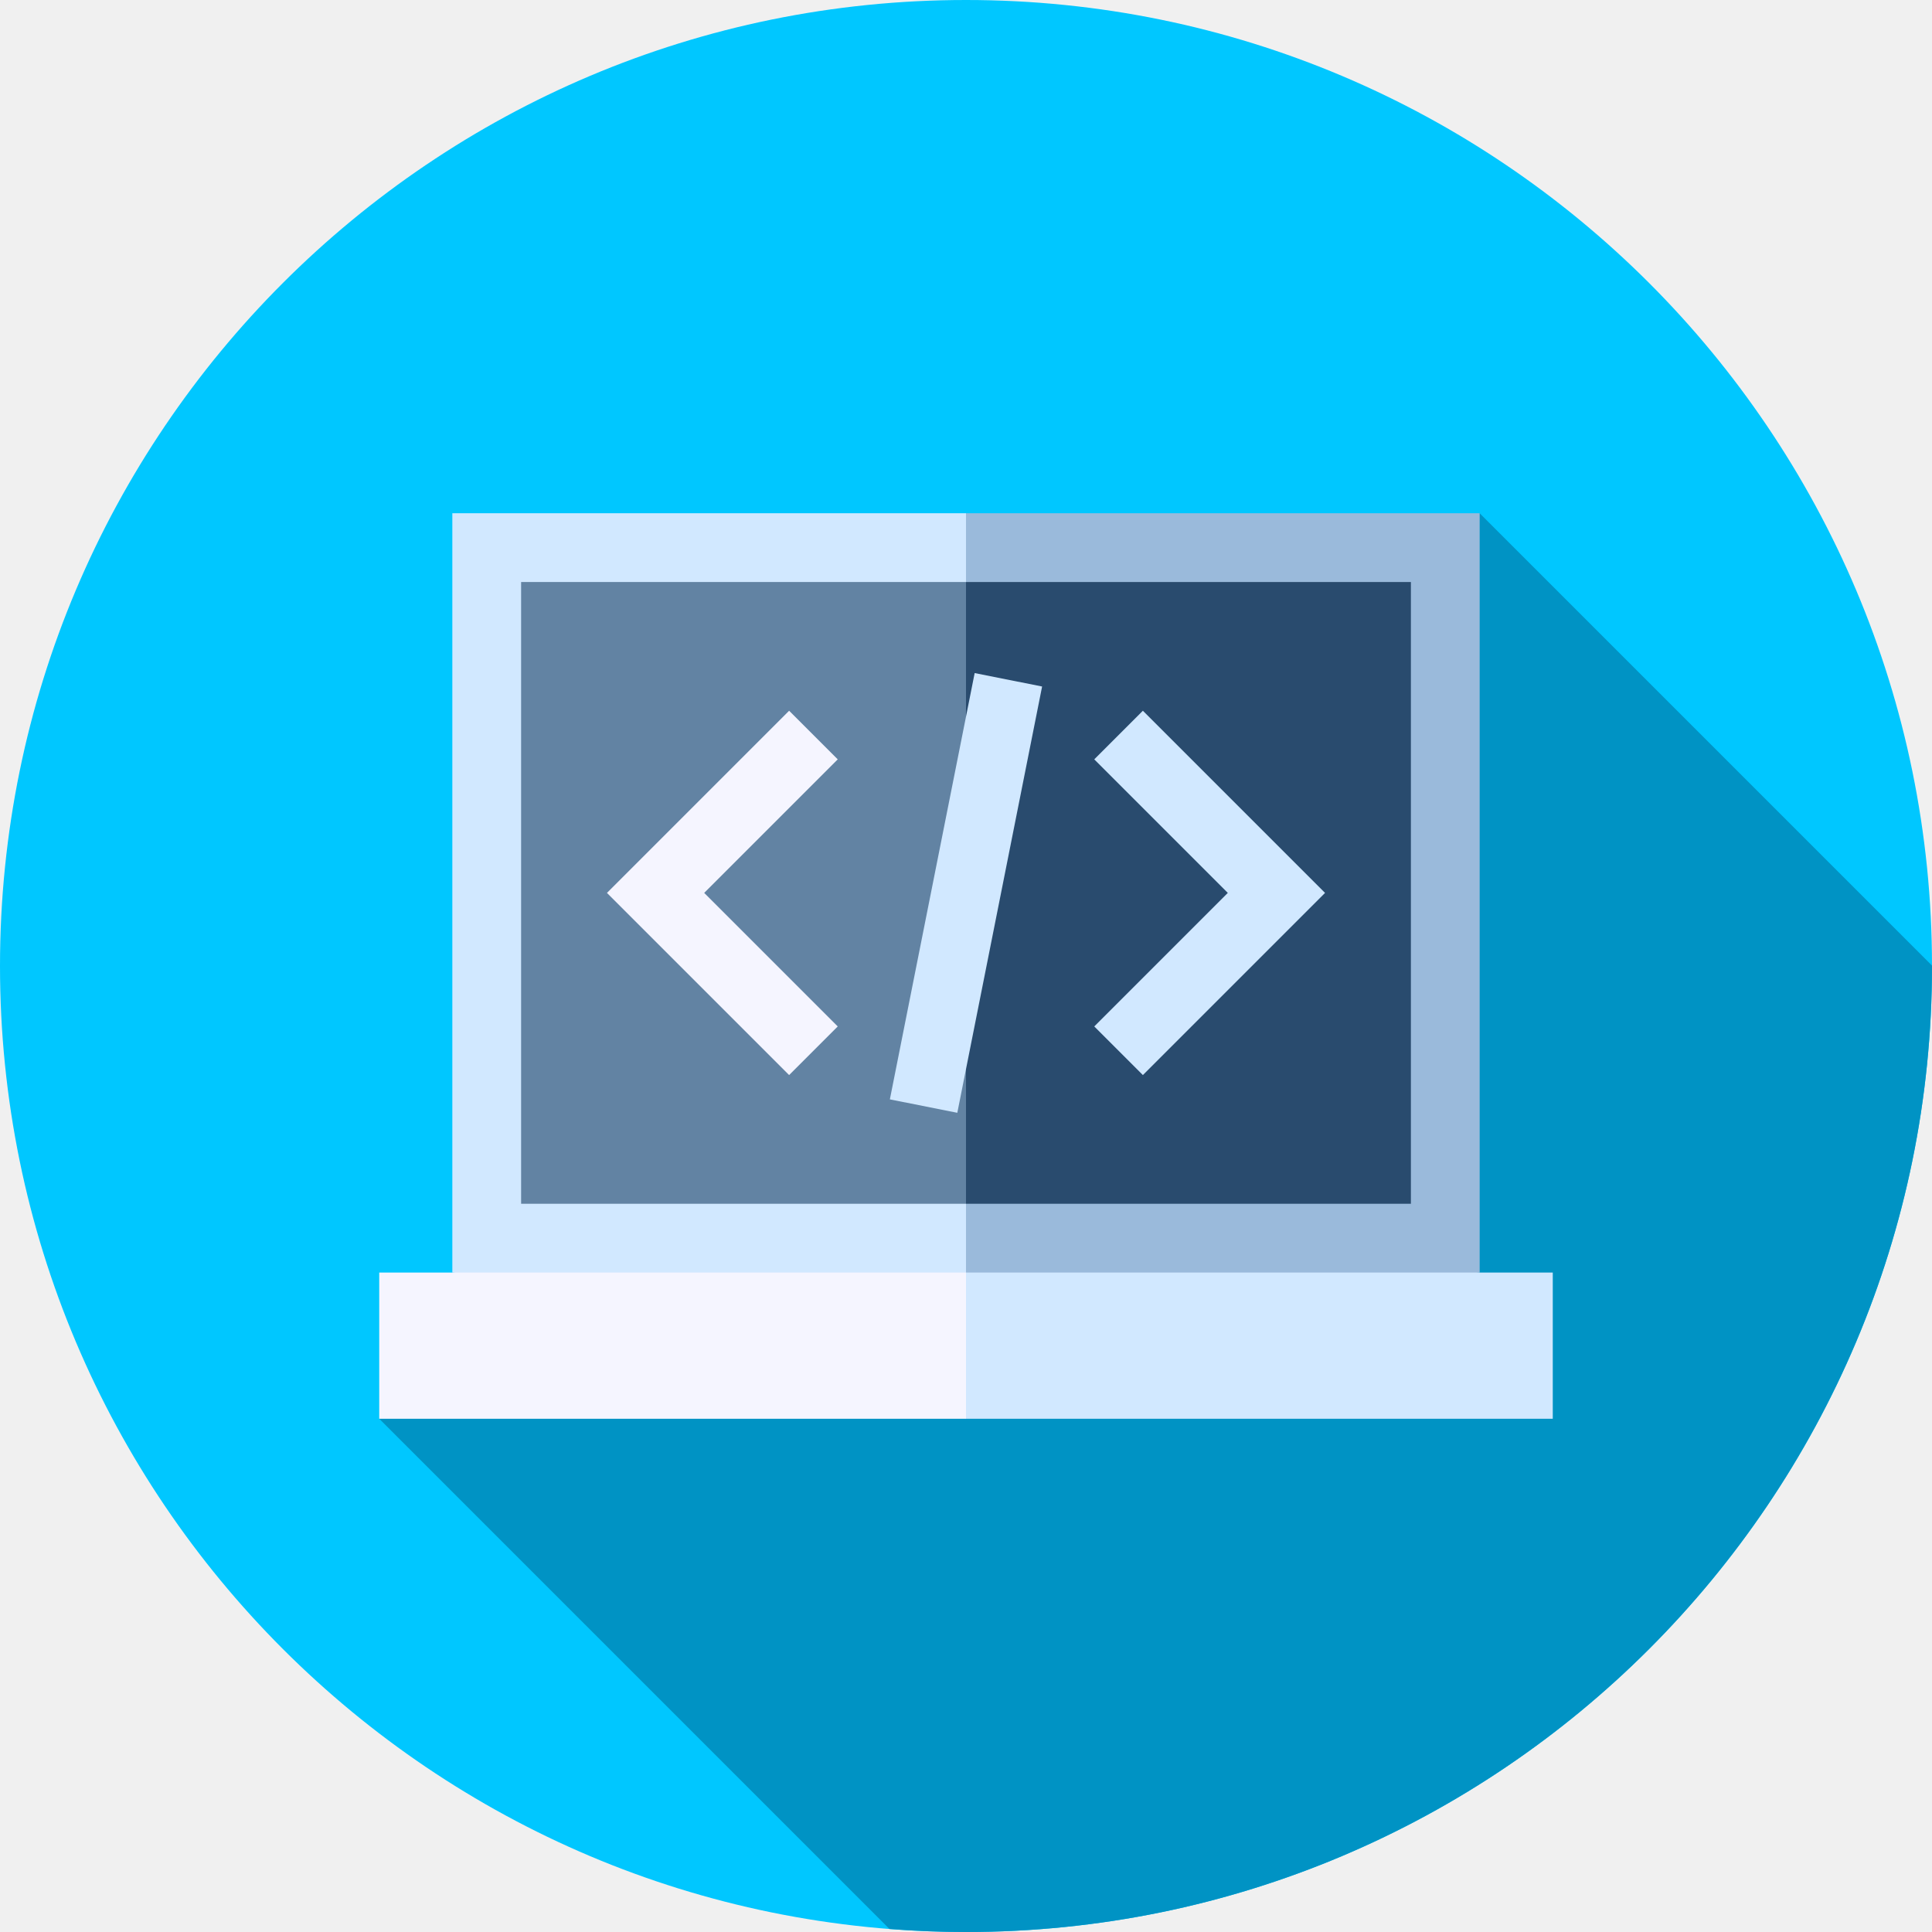
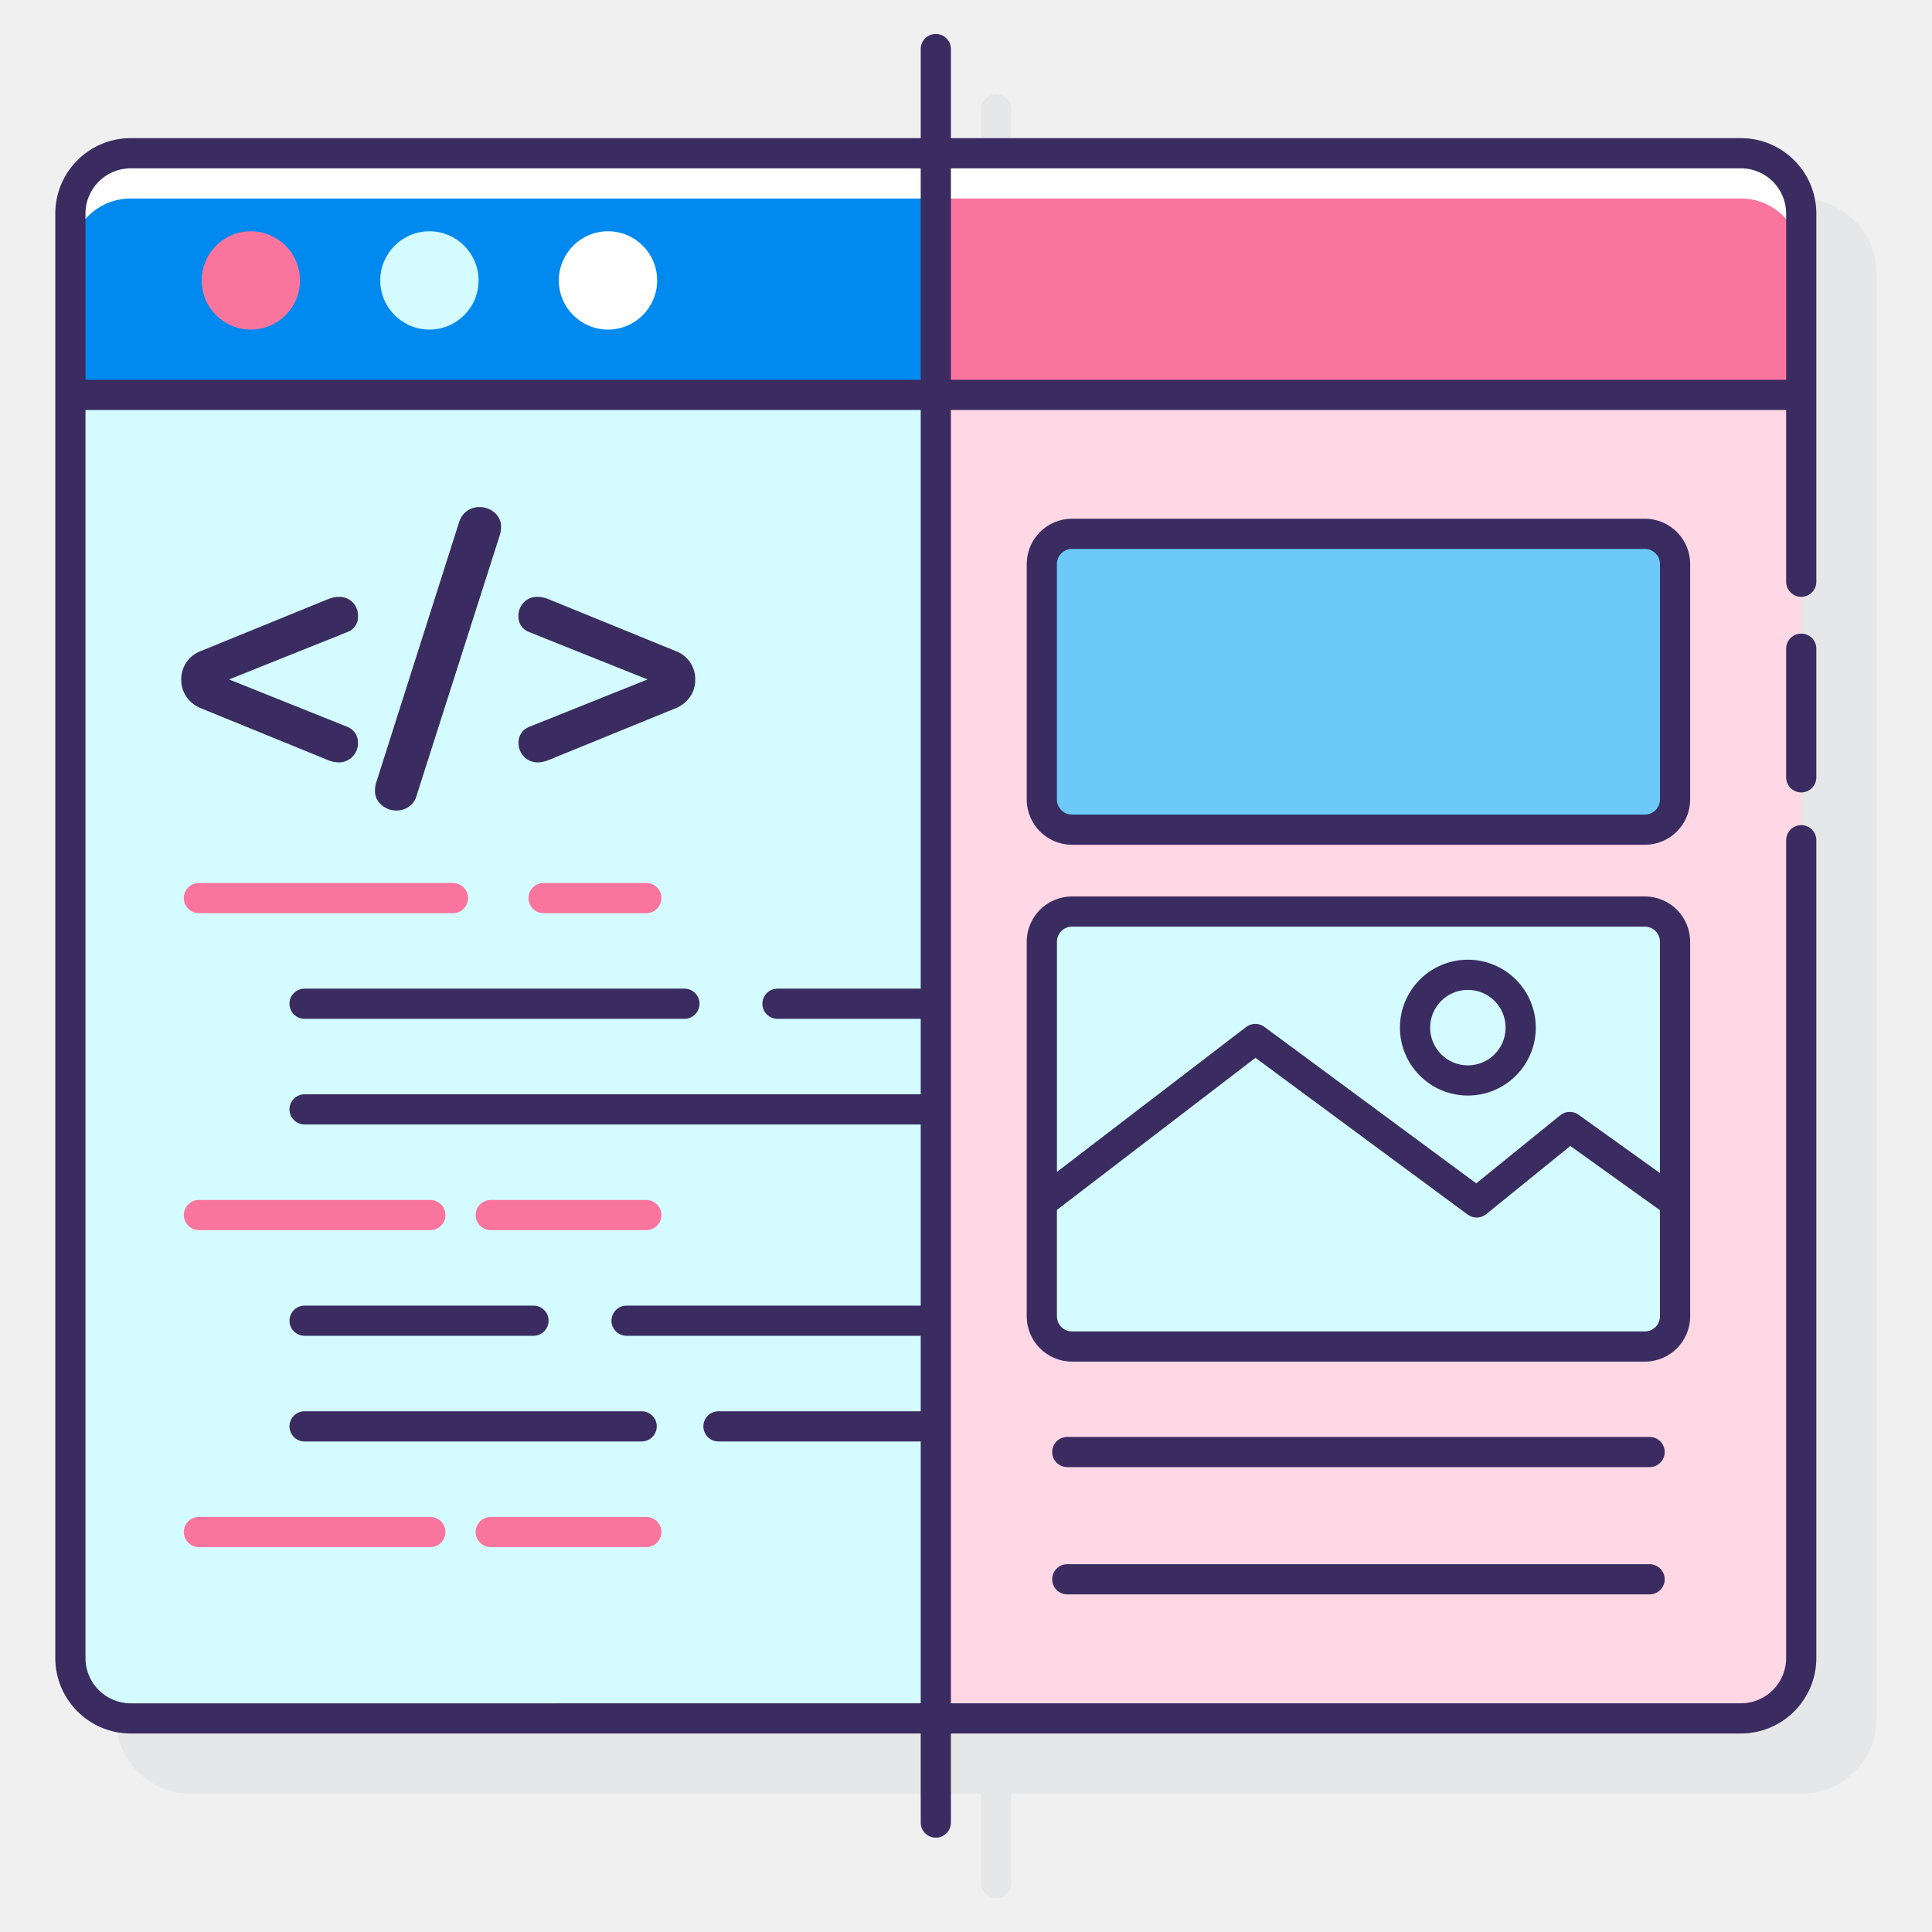
- <svg xmlns="http://www.w3.org/2000/svg" version="1.1" id="Capa_1" x="0px" y="0px" viewBox="0 0 512 512" style="enable-background:new 0 0 512 512;" xml:space="preserve">
-   <circle style="fill:#00C7FF;" cx="256" cy="256" r="256" />
-   <path style="fill:#0093C4;" d="M512,256c0-0.037-0.001-0.073-0.001-0.11L392.127,136.018L100.5,375.982l135.219,135.219  C242.411,511.726,249.173,512,256,512C397.385,512,512,397.385,512,256z" />
-   <polygon style="fill:#9ABADB;" points="392.127,136.018 256,136.018 243.842,349.394 392.127,337.236 " />
-   <g>
-     <polygon style="fill:#D1E8FF;" points="119.873,136.018 119.873,337.236 256,349.394 256,136.018  " />
-     <polygon style="fill:#D1E8FF;" points="411.5,337.236 256,337.236 243.842,356.609 256,375.982 411.5,375.982  " />
+ <svg xmlns="http://www.w3.org/2000/svg" height="512" viewBox="0 0 128 128" width="512">
+   <path d="m119.337 13.151h-52.337v-5.901a1 1 0 0 0 -2 0v5.9h-52.337a5.006 5.006 0 0 0 -5 5v95.7a5.006 5.006 0 0 0 5 5h52.337v5.9a1 1 0 0 0 2 0v-5.9h52.337a5.006 5.006 0 0 0 5-5v-95.7a5.006 5.006 0 0 0 -5-4.999z" fill="#e6e7e8" />
+   <path d="m4.663 26.163h114.674a0 0 0 0 1 0 0v83.687a4 4 0 0 1 -4 4h-106.674a4 4 0 0 1 -4-4v-83.687a0 0 0 0 1 0 0z" fill="#d4fbff" />
+   <path d="m62 113.849h53.337a4 4 0 0 0 4-4v-83.686h-57.337z" fill="#ffd7e5" />
+   <path d="m4.663 14.151v12.012h114.674v-12.012a4 4 0 0 0 -4-4h-106.674a4 4 0 0 0 -4 4z" fill="#0089ef" />
+   <path d="m115.337 10.151h-53.337v16.012h57.337v-12.012a4 4 0 0 0 -4-4z" fill="#fa759e" />
+   <path d="m115.337 10.151h-106.674a4 4 0 0 0 -4 4v3a4 4 0 0 1 4-4h106.674a4 4 0 0 1 4 4v-3a4 4 0 0 0 -4-4z" fill="#fff" />
+   <circle cx="40.281" cy="18.579" fill="#fff" r="3.257" />
+   <circle cx="28.45" cy="18.579" fill="#d4fbff" r="3.257" />
+   <circle cx="16.618" cy="18.579" fill="#fa759e" r="3.257" />
+   <path d="m42.821 60.5h-6.809a1 1 0 0 1 0-2h6.809a1 1 0 0 1 0 2z" fill="#fa759e" />
+   <path d="m30.012 60.5h-16.833a1 1 0 0 1 0-2h16.833a1 1 0 0 1 0 2z" fill="#fa759e" />
+   <path d="m42.821 81.5h-10.309a1 1 0 0 1 0-2h10.309a1 1 0 0 1 0 2z" fill="#fa759e" />
+   <path d="m28.512 81.5h-15.333a1 1 0 0 1 0-2h15.333a1 1 0 0 1 0 2z" fill="#fa759e" />
+   <path d="m42.821 102.5h-10.309a1 1 0 0 1 0-2h10.309a1 1 0 0 1 0 2z" fill="#fa759e" />
+   <path d="m28.512 102.5h-15.333a1 1 0 0 1 0-2h15.333a1 1 0 0 1 0 2z" fill="#fa759e" />
+   <rect fill="#6dc9f7" height="41.953" rx="2" transform="matrix(0 1 -1 0 135.168 -44.832)" width="19.6" x="80.2" y="24.192" />
+   <rect fill="#d4fbff" height="41.953" rx="2" transform="matrix(0 1 -1 0 164.802 -15.198)" width="28.817" x="75.591" y="53.825" />
+   <g fill="#3a2c60">
+     <path d="m22.423 50.511a1.251 1.251 0 0 0 .924-.372 1.282 1.282 0 0 0 .372-.948 1.1 1.1 0 0 0 -.18-.612 1.132 1.132 0 0 0 -.516-.42l-7.848-3.144 7.848-3.144a1.062 1.062 0 0 0 .7-1.032 1.268 1.268 0 0 0 -.36-.936 1.236 1.236 0 0 0 -.912-.36 1.852 1.852 0 0 0 -.7.145l-8.472 3.456a1.965 1.965 0 0 0 -.936.743 1.991 1.991 0 0 0 -.336 1.128 1.97 1.97 0 0 0 .336 1.14 2.15 2.15 0 0 0 .936.756l8.472 3.456a1.817 1.817 0 0 0 .672.144z" />
+     <path d="m26.263 53.7a1.448 1.448 0 0 0 .828-.252 1.306 1.306 0 0 0 .515-.756l5.521-17.279a1.926 1.926 0 0 0 .071-.5 1.2 1.2 0 0 0 -.431-.948 1.5 1.5 0 0 0 -1.008-.372 1.394 1.394 0 0 0 -1.345 1.007l-5.5 17.28a1.875 1.875 0 0 0 -.072.5 1.2 1.2 0 0 0 .431.949 1.472 1.472 0 0 0 .99.371z" />
+     <path d="m34.531 48.579a1.1 1.1 0 0 0 -.18.612 1.282 1.282 0 0 0 .372.948 1.248 1.248 0 0 0 .923.372 1.813 1.813 0 0 0 .672-.144l8.473-3.456a2.156 2.156 0 0 0 .936-.756 1.969 1.969 0 0 0 .335-1.14 1.99 1.99 0 0 0 -.335-1.128 1.97 1.97 0 0 0 -.936-.743l-8.473-3.456a1.843 1.843 0 0 0 -.7-.145 1.236 1.236 0 0 0 -.912.36 1.268 1.268 0 0 0 -.36.936 1.062 1.062 0 0 0 .7 1.032l7.854 3.144-7.848 3.144a1.122 1.122 0 0 0 -.521.42z" />
+     <path d="m119.337 41.979a1 1 0 0 0 -1 1v8.521a1 1 0 0 0 2 0v-8.521a1 1 0 0 0 -1-1z" />
+     <path d="m115.337 9.151h-52.337v-5.901a1 1 0 0 0 -2 0v5.9h-52.337a5.006 5.006 0 0 0 -5 5v95.7a5.006 5.006 0 0 0 5 5h52.337v5.9a1 1 0 0 0 2 0v-5.9h52.337a5.006 5.006 0 0 0 5-5v-54.183a1 1 0 0 0 -2 0v54.182a3 3 0 0 1 -3 3h-52.337v-85.686h55.337v11.38a1 1 0 0 0 2 0v-24.392a5.006 5.006 0 0 0 -5-5zm-109.674 5a3 3 0 0 1 3-3h52.337v14.012h-55.337zm3 98.7a3 3 0 0 1 -3-3v-82.688h55.337v38.337h-9.489a1 1 0 1 0 0 2h9.489v5h-40.821a1 1 0 0 0 0 2h40.821v12h-19.489a1 1 0 1 0 0 2h19.489v5h-13.4a1 1 0 1 0 0 2h13.4v17.349zm54.337-87.688v-14.012h52.337a3 3 0 0 1 3 3v11.012z" />
+     <path d="m45.345 65.5h-25.166a1 1 0 0 0 0 2h25.166a1 1 0 0 0 0-2z" />
+     <path d="m20.179 88.5h15.166a1 1 0 0 0 0-2h-15.166a1 1 0 0 0 0 2z" />
+     <path d="m42.512 93.5h-22.333a1 1 0 0 0 0 2h22.333a1 1 0 0 0 0-2z" />
+     <path d="m111.977 37.368a3 3 0 0 0 -3-3h-37.953a3 3 0 0 0 -3 3v15.6a3 3 0 0 0 3 3h37.953a3 3 0 0 0 3-3zm-2 15.6a1 1 0 0 1 -1 1h-37.953a1 1 0 0 1 -1-1v-15.6a1 1 0 0 1 1-1h37.953a1 1 0 0 1 1 1z" />
+     <path d="m111.977 87.21v-24.817a3 3 0 0 0 -3-3h-37.953a3 3 0 0 0 -3 3v24.817a3 3 0 0 0 3 3h37.953a3 3 0 0 0 3-3zm-40.953-25.817h37.953a1 1 0 0 1 1 1v15.326l-5.394-3.865a1 1 0 0 0 -1.213.036l-5.565 4.51-14.044-10.371a1 1 0 0 0 -1.2.011l-12.535 9.6v-15.247a1 1 0 0 1 .998-1zm37.953 26.817h-37.953a1 1 0 0 1 -1-1v-7.05l13.153-10.075 14.062 10.386a1 1 0 0 0 1.224-.028l5.575-4.519 5.939 4.256v7.03a1 1 0 0 1 -1 1z" />
+     <path d="m97.25 72.583a4.5 4.5 0 1 0 -4.5-4.5 4.5 4.5 0 0 0 4.5 4.5zm0-7a2.5 2.5 0 1 1 -2.5 2.5 2.5 2.5 0 0 1 2.5-2.5z" />
+     <path d="m109.291 95.2h-38.581a1 1 0 1 0 0 2h38.581a1 1 0 0 0 0-2z" />
+     <path d="m109.291 103.632h-38.581a1 1 0 1 0 0 2h38.581a1 1 0 0 0 0-2z" />
  </g>
-   <rect x="100.5" y="337.24" style="fill:#F5F5FF;" width="155.5" height="38.747" />
-   <polygon style="fill:#294B6E;" points="373.904,154.24 256,154.24 243.842,236.627 256,319.013 373.904,319.013 " />
-   <rect x="138.1" y="154.24" style="fill:#6283A3;" width="117.9" height="164.77" />
-   <polygon style="fill:#F5F5FF;" points="209.124,284.901 160.85,236.627 209.124,188.353 222.009,201.238 186.62,236.627   222.009,272.016 " />
-   <g>
-     <polygon style="fill:#D1E8FF;" points="302.876,284.901 289.991,272.016 325.38,236.627 289.991,201.238 302.876,188.353    351.15,236.627  " />
-     <rect x="246.888" y="179.052" transform="matrix(-0.9808 -0.1951 0.1951 -0.9808 460.912 518.6826)" style="fill:#D1E8FF;" width="18.223" height="115.182" />
-   </g>
-   <g>
- </g>
-   <g>
- </g>
-   <g>
- </g>
-   <g>
- </g>
-   <g>
- </g>
-   <g>
- </g>
-   <g>
- </g>
-   <g>
- </g>
-   <g>
- </g>
-   <g>
- </g>
-   <g>
- </g>
-   <g>
- </g>
-   <g>
- </g>
-   <g>
- </g>
-   <g>
- </g>
</svg>
